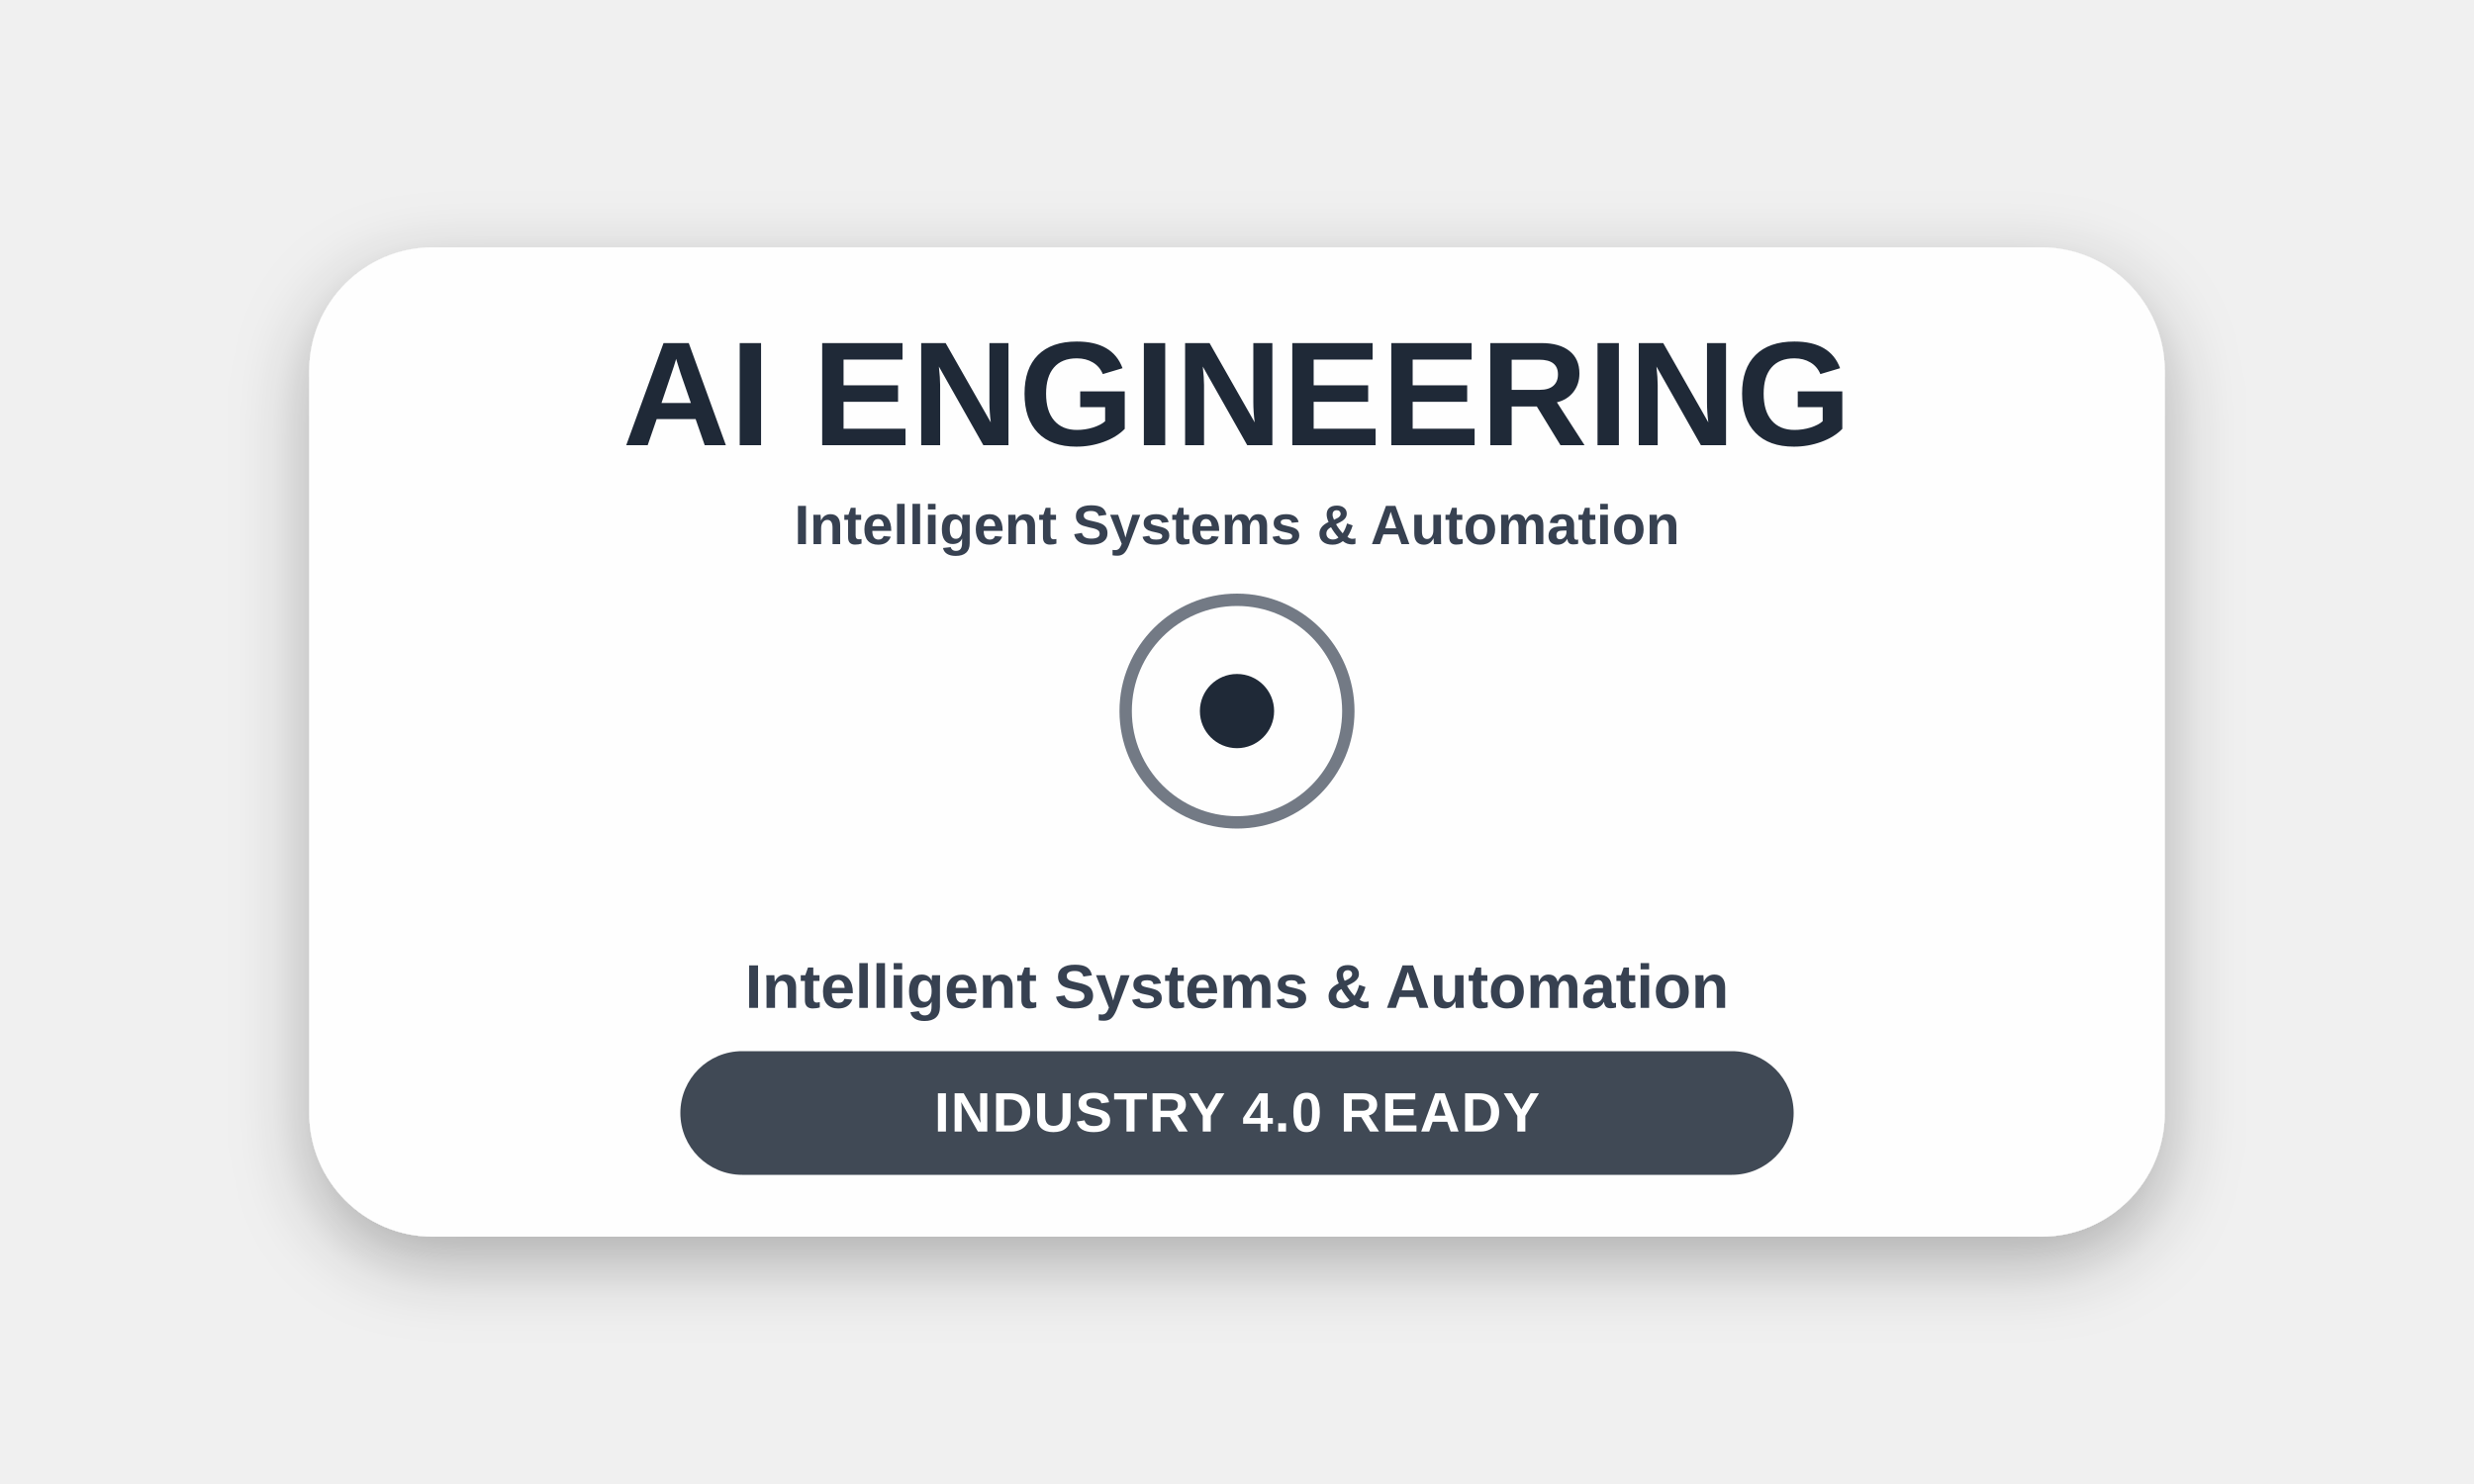
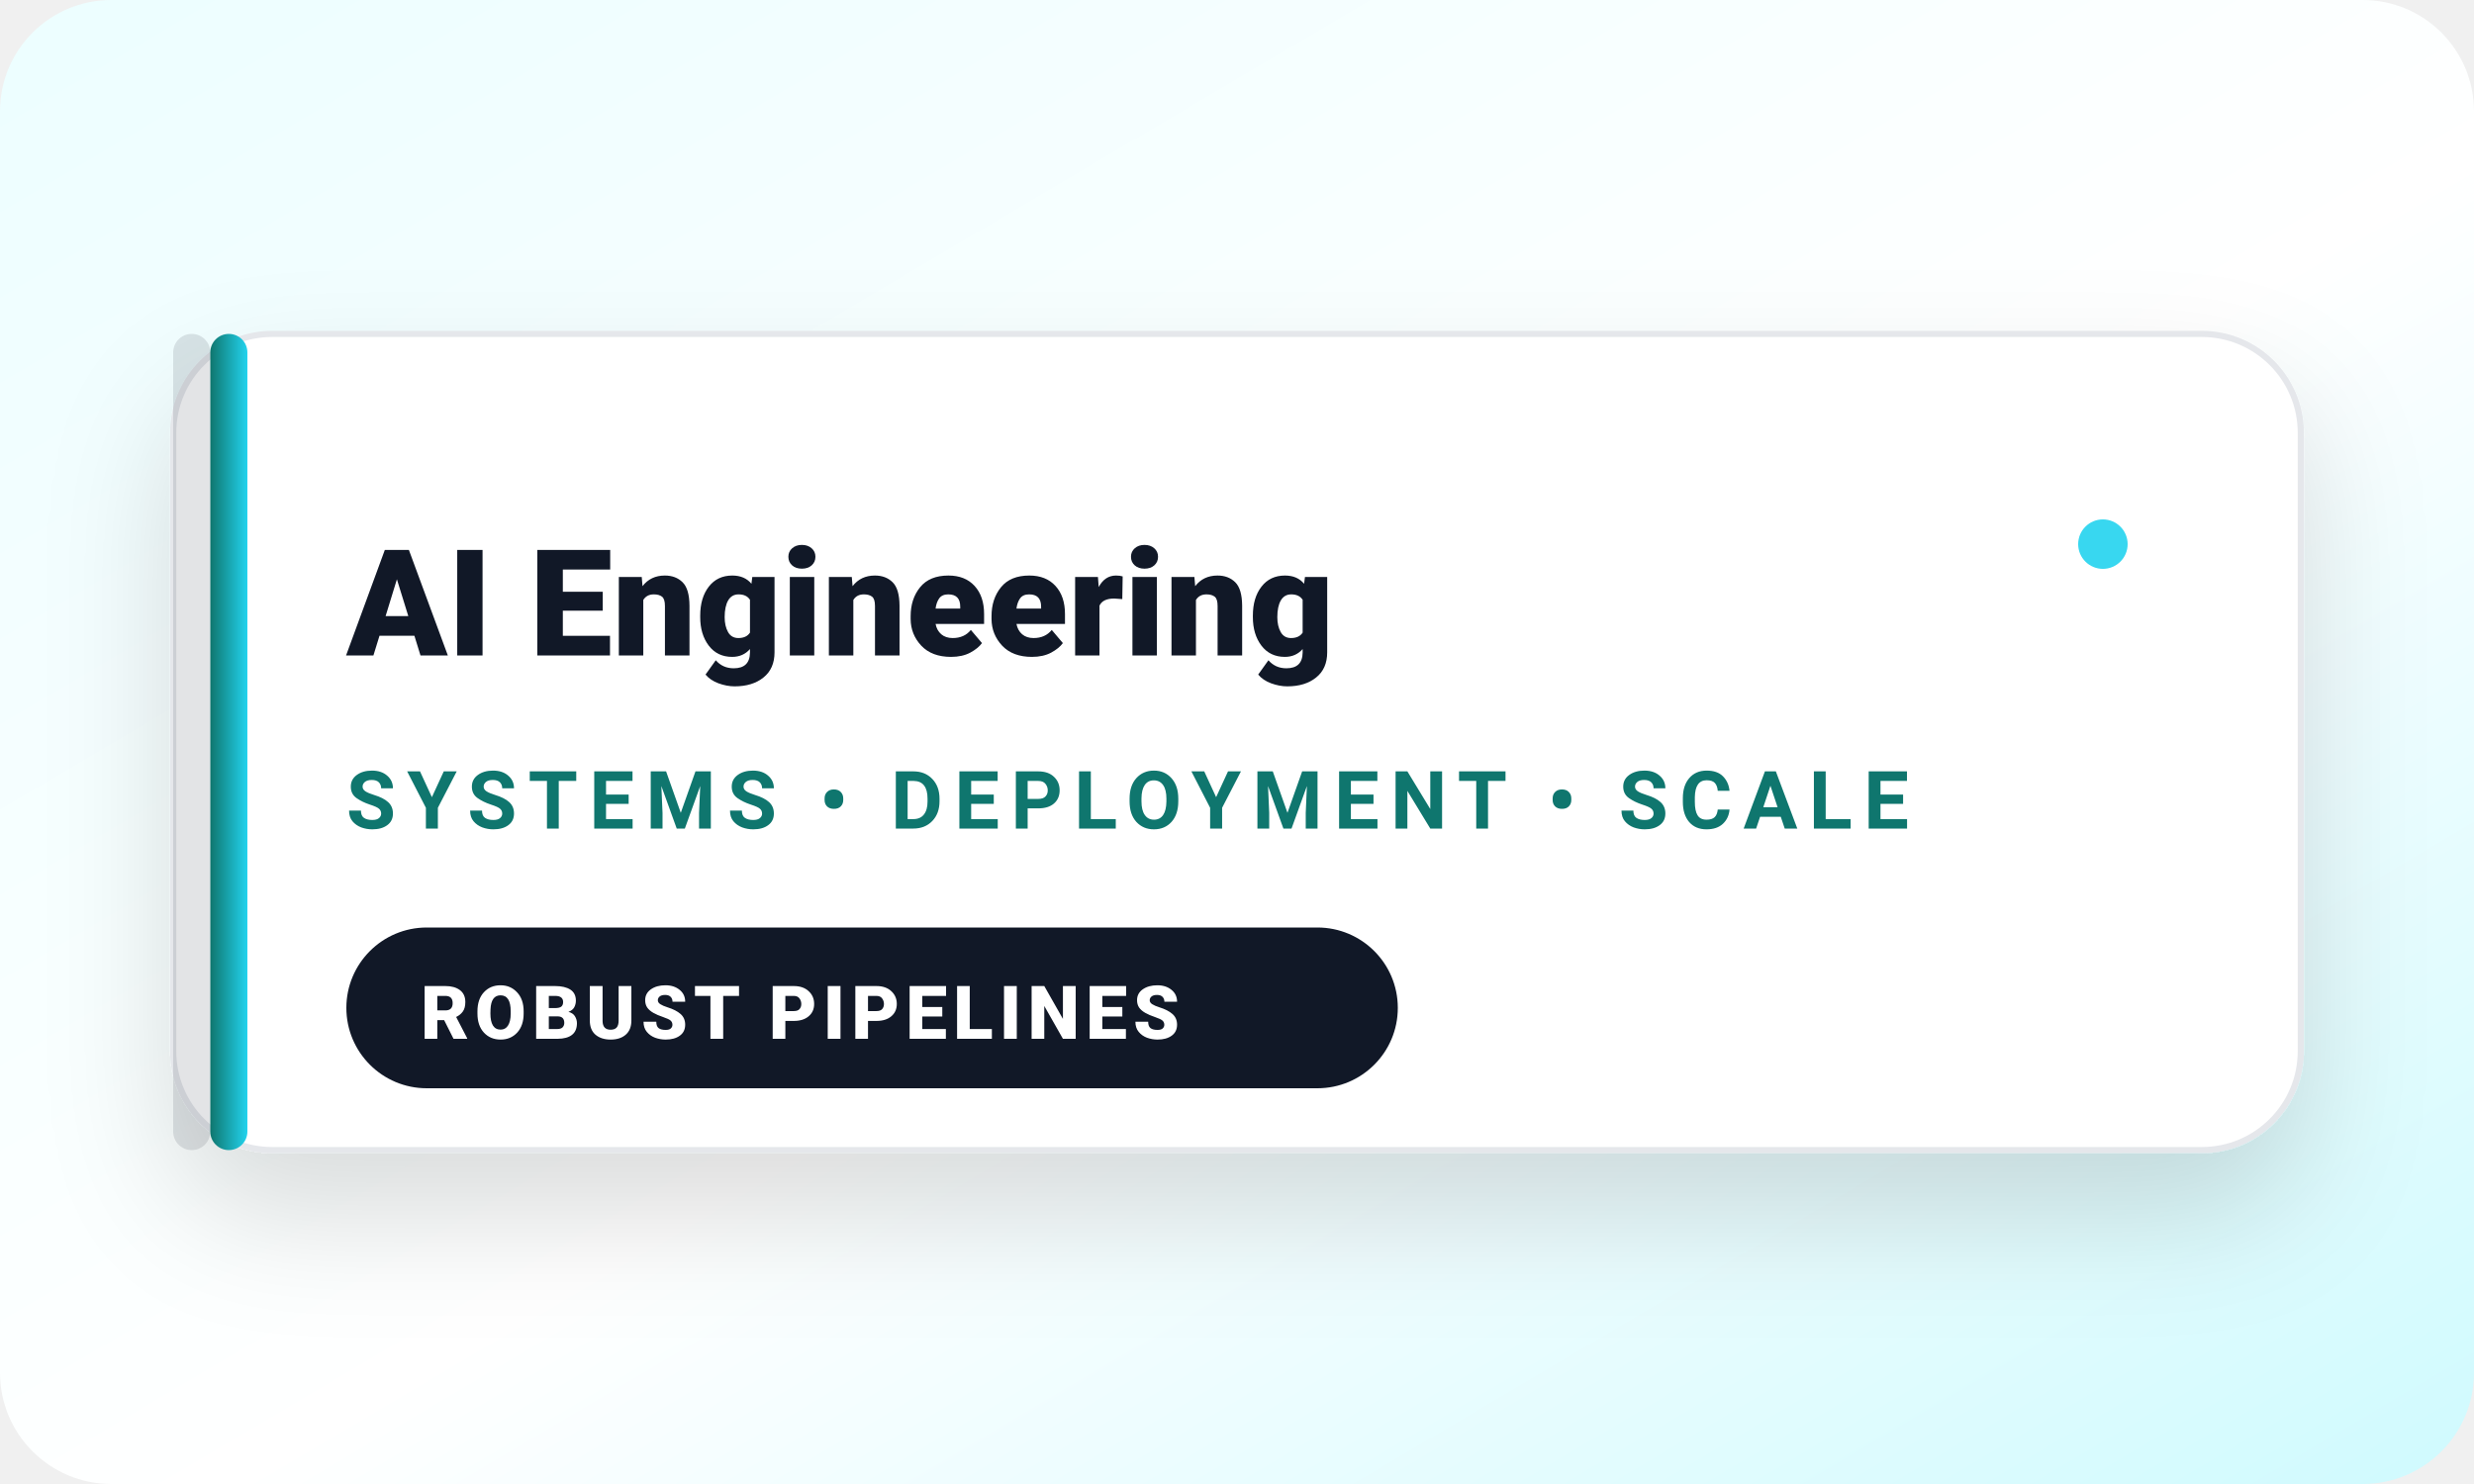
- <svg xmlns="http://www.w3.org/2000/svg" viewBox="0 0 400 240" style="background: linear-gradient(135deg, #1f2937 0%, #374151 50%, #6b7280 100%);">
+ <svg xmlns="http://www.w3.org/2000/svg" width="400" height="240" viewBox="0 0 400 240" fill="none" role="img" aria-label="AI Engineering banner">
  <defs>
-     <filter id="shadow" x="-20%" y="-20%" width="140%" height="140%">
-       <feDropShadow dx="0" dy="4" stdDeviation="6" flood-opacity="0.3" />
+     <linearGradient id="bg" x1="0" y1="0" x2="1" y2="1">
+       <stop offset="0" stop-color="#ecfeff" />
+       <stop offset="0.55" stop-color="#ffffff" />
+       <stop offset="1" stop-color="#cffafe" />
+     </linearGradient>
+     <linearGradient id="accent" x1="0" y1="0" x2="1" y2="0">
+       <stop offset="0" stop-color="#0f766e" />
+       <stop offset="1" stop-color="#22d3ee" />
+     </linearGradient>
+     <filter id="softShadow" x="-20%" y="-20%" width="140%" height="160%" color-interpolation-filters="sRGB">
+       <feDropShadow dx="0" dy="10" stdDeviation="10" flood-color="#000" flood-opacity="0.14" />
    </filter>
  </defs>
-   <rect x="50" y="40" width="300" height="160" rx="20" fill="white" opacity="0.95" filter="url(#shadow)" />
-   <text x="200" y="72" text-anchor="middle" font-family="Arial, sans-serif" font-size="24" font-weight="bold" fill="#1f2937">
-     AI ENGINEERING
-   </text>
-   <text x="200" y="88" text-anchor="middle" font-family="Arial, sans-serif" font-size="9" font-weight="600" fill="#374151">
-     Intelligent Systems &amp; Automation
-   </text>
-   <g transform="translate(200, 115)">
-     <circle r="18" fill="none" stroke="#374151" stroke-width="2" opacity="0.7">
-       <animateTransform attributeName="transform" type="rotate" values="0;360" dur="8s" repeatCount="indefinite" />
-     </circle>
-     <circle r="6" fill="#1f2937">
-       <animate attributeName="r" values="6;8;6" dur="3s" repeatCount="indefinite" />
+   <rect width="400" height="240" rx="18" fill="url(#bg)" />
+   <g opacity="0.22" stroke="#111827" stroke-width="2" fill="none">
+     <path d="M48 70h78l22 18h72l22 18h98" />
+     <path d="M48 98h62l22 18h86l22 18h110" />
+     <path d="M48 126h46l22 18h100l22 18h122" />
+   </g>
+   <g filter="url(#softShadow)">
+     <rect x="28" y="54" width="344" height="132" rx="16" fill="#ffffff" />
+     <rect x="28" y="54" width="344" height="132" rx="16" fill="none" stroke="#e5e7eb" />
+   </g>
+   <rect x="28" y="54" width="6" height="132" rx="3" fill="#111827" opacity="0.12" />
+   <rect x="34" y="54" width="6" height="132" rx="3" fill="url(#accent)" />
+   <text x="56" y="106" font-family="ui-sans-serif, -apple-system, BlinkMacSystemFont, 'Segoe UI', Roboto, Helvetica, Arial" font-size="24" font-weight="800" fill="#111827">AI Engineering</text>
+   <text x="56" y="134" font-family="ui-sans-serif, -apple-system, BlinkMacSystemFont, 'Segoe UI', Roboto, Helvetica, Arial" font-size="13" font-weight="700" letter-spacing="0.14em" fill="#0f766e">SYSTEMS • DEPLOYMENT • SCALE</text>
+   <g>
+     <rect x="56" y="150" width="170" height="26" rx="13" fill="#111827" />
+     <text x="68" y="168" font-family="ui-sans-serif, -apple-system, BlinkMacSystemFont, 'Segoe UI', Roboto, Helvetica, Arial" font-size="12" font-weight="800" fill="#ffffff" letter-spacing="0.08em">ROBUST PIPELINES</text>
+   </g>
+   <g>
+     <circle cx="340" cy="88" r="4" fill="#22d3ee" opacity="0.9">
+       <animate attributeName="cx" values="300;352;300" dur="3.2s" repeatCount="indefinite" />
    </circle>
  </g>
-   <text x="200" y="163" text-anchor="middle" font-family="Arial, sans-serif" font-size="10" font-weight="600" fill="#374151">
-     Intelligent Systems &amp; Automation
-   </text>
-   <rect x="110" y="170" width="180" height="20" rx="10" fill="#1f2937" opacity="0.85" />
-   <text x="200" y="183" text-anchor="middle" font-family="Arial, sans-serif" font-size="9" font-weight="bold" fill="white" letter-spacing="0.2">
-     INDUSTRY 4.0 READY
-   </text>
</svg>
